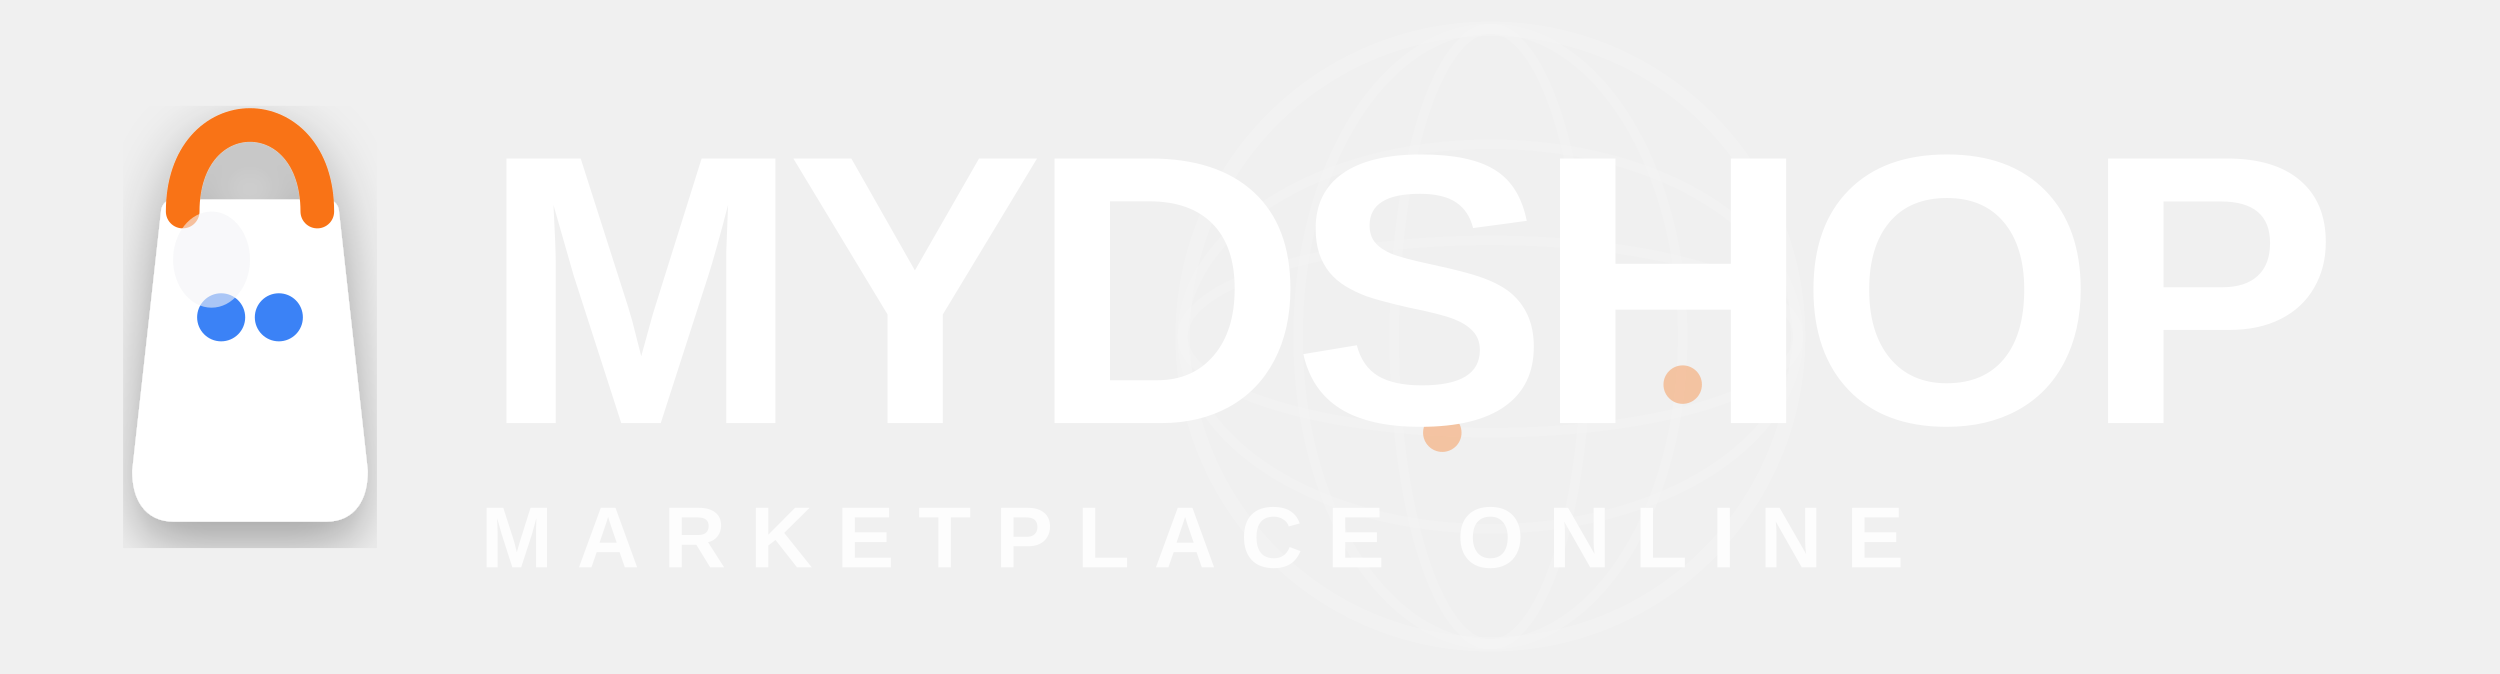
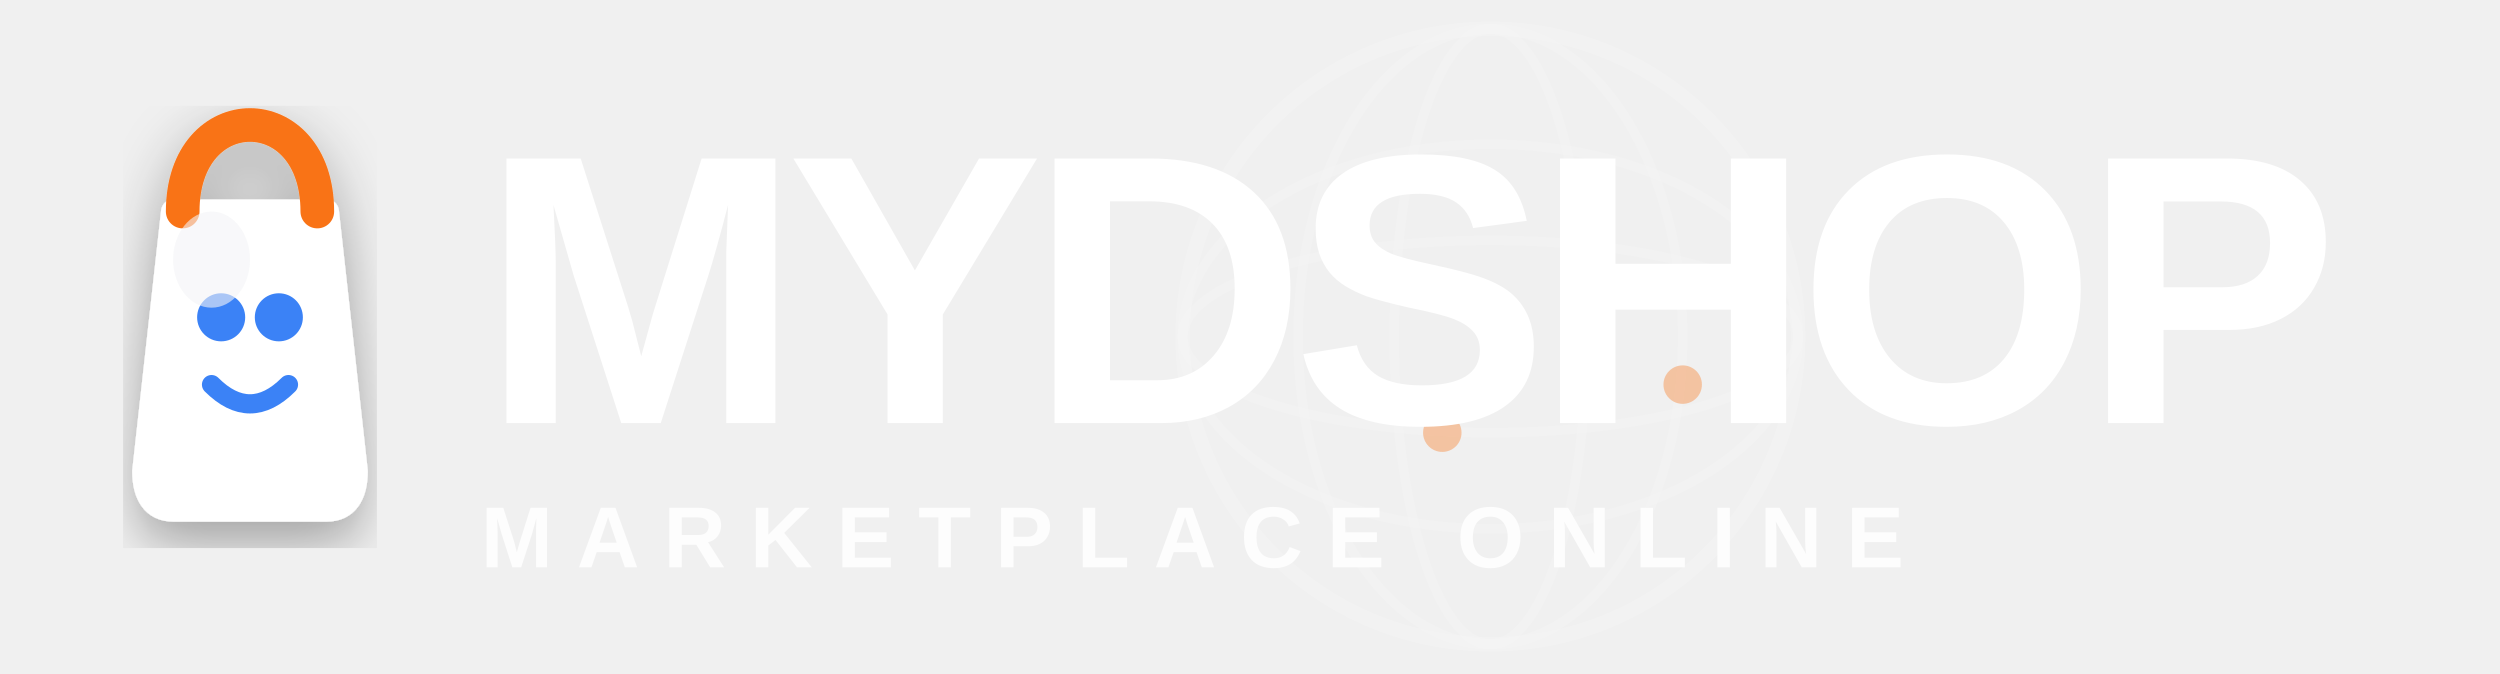
<svg xmlns="http://www.w3.org/2000/svg" width="260" height="70" viewBox="0 0 260 70" fill="none">
  <defs>
    <filter id="shadowWhite">
      <feDropShadow dx="0" dy="2" stdDeviation="3" flood-opacity="0.35" flood-color="black" />
    </filter>
  </defs>
  <g opacity="0.4">
    <circle cx="155" cy="35" r="32" fill="none" stroke="white" stroke-width="1.5" opacity="0.4" />
    <g>
      <ellipse cx="155" cy="35" rx="32" ry="10" fill="none" stroke="white" stroke-width="1" opacity="0.3">
        <animateTransform attributeName="transform" type="rotate" from="0 155 35" to="360 155 35" dur="8s" repeatCount="indefinite" />
      </ellipse>
      <ellipse cx="155" cy="35" rx="32" ry="20" fill="none" stroke="white" stroke-width="1" opacity="0.3">
        <animateTransform attributeName="transform" type="rotate" from="0 155 35" to="360 155 35" dur="10s" repeatCount="indefinite" />
      </ellipse>
    </g>
    <ellipse cx="155" cy="35" rx="10" ry="32" fill="none" stroke="white" stroke-width="1" opacity="0.3" />
    <ellipse cx="155" cy="35" rx="20" ry="32" fill="none" stroke="white" stroke-width="1" opacity="0.3" />
    <circle cx="140" cy="25" r="2" fill="#F97316" opacity="0.9">
      <animate attributeName="r" values="2;3.5;2" dur="2s" repeatCount="indefinite" />
      <animate attributeName="opacity" values="0.9;1;0.9" dur="2s" repeatCount="indefinite" />
    </circle>
    <circle cx="165" cy="30" r="2" fill="#F97316" opacity="0.9">
      <animate attributeName="r" values="2;3.5;2" dur="2s" begin="0.5s" repeatCount="indefinite" />
      <animate attributeName="opacity" values="0.9;1;0.9" dur="2s" begin="0.5s" repeatCount="indefinite" />
    </circle>
    <circle cx="150" cy="45" r="2" fill="#F97316" opacity="0.9">
      <animate attributeName="r" values="2;3.5;2" dur="2s" begin="1s" repeatCount="indefinite" />
      <animate attributeName="opacity" values="0.9;1;0.9" dur="2s" begin="1s" repeatCount="indefinite" />
    </circle>
    <circle cx="175" cy="40" r="2" fill="#F97316" opacity="0.9">
      <animate attributeName="r" values="2;3.5;2" dur="2s" begin="1.5s" repeatCount="indefinite" />
      <animate attributeName="opacity" values="0.9;1;0.9" dur="2s" begin="1.5s" repeatCount="indefinite" />
    </circle>
  </g>
  <g filter="url(#shadowWhite)">
    <path d="M18 22 L15 49 C15 51.5 16 53 18 53 L34 53 C36 53 37 51.5 37 49 L34 22 Z" fill="white" stroke="white" stroke-width="2.5" stroke-linejoin="round">
      <animateTransform attributeName="transform" type="translate" values="0,0; 0,-2; 0,0" dur="3s" repeatCount="indefinite" />
    </path>
    <path d="M19 22 C19 16 22.5 13 26 13 C29.5 13 33 16 33 22" stroke="#F97316" stroke-width="3.5" fill="none" stroke-linecap="round">
      <animateTransform attributeName="transform" type="translate" values="0,0; 0,-2; 0,0" dur="3s" repeatCount="indefinite" />
    </path>
    <circle cx="23" cy="33" r="2.5" fill="#3B82F6">
      <animateTransform attributeName="transform" type="translate" values="0,0; 0,-2; 0,0" dur="3s" repeatCount="indefinite" />
    </circle>
    <circle cx="29" cy="33" r="2.5" fill="#3B82F6">
      <animateTransform attributeName="transform" type="translate" values="0,0; 0,-2; 0,0" dur="3s" repeatCount="indefinite" />
    </circle>
+     <path d="M22 40 Q26 44 30 40" stroke="#3B82F6" stroke-width="2" fill="none" stroke-linecap="round">
+       <animateTransform attributeName="transform" type="translate" values="0,0; 0,-2; 0,0" dur="3s" repeatCount="indefinite" />
+     </path>
    <ellipse cx="22" cy="27" rx="4" ry="5" fill="#F3F4F6" opacity="0.6">
      <animateTransform attributeName="transform" type="translate" values="0,0; 0,-2; 0,0" dur="3s" repeatCount="indefinite" />
    </ellipse>
  </g>
  <text x="50" y="44" font-family="'Segoe UI', 'Rounded Mplus 1c', Arial, sans-serif" font-size="40" font-weight="900" letter-spacing="-1.5" fill="white" stroke-linejoin="round">MYDSHOP</text>
  <text x="50" y="59" font-family="'Segoe UI', Arial, sans-serif" font-size="9" font-weight="600" fill="white" opacity="0.85" letter-spacing="2.5">MARKETPLACE ONLINE</text>
</svg>
